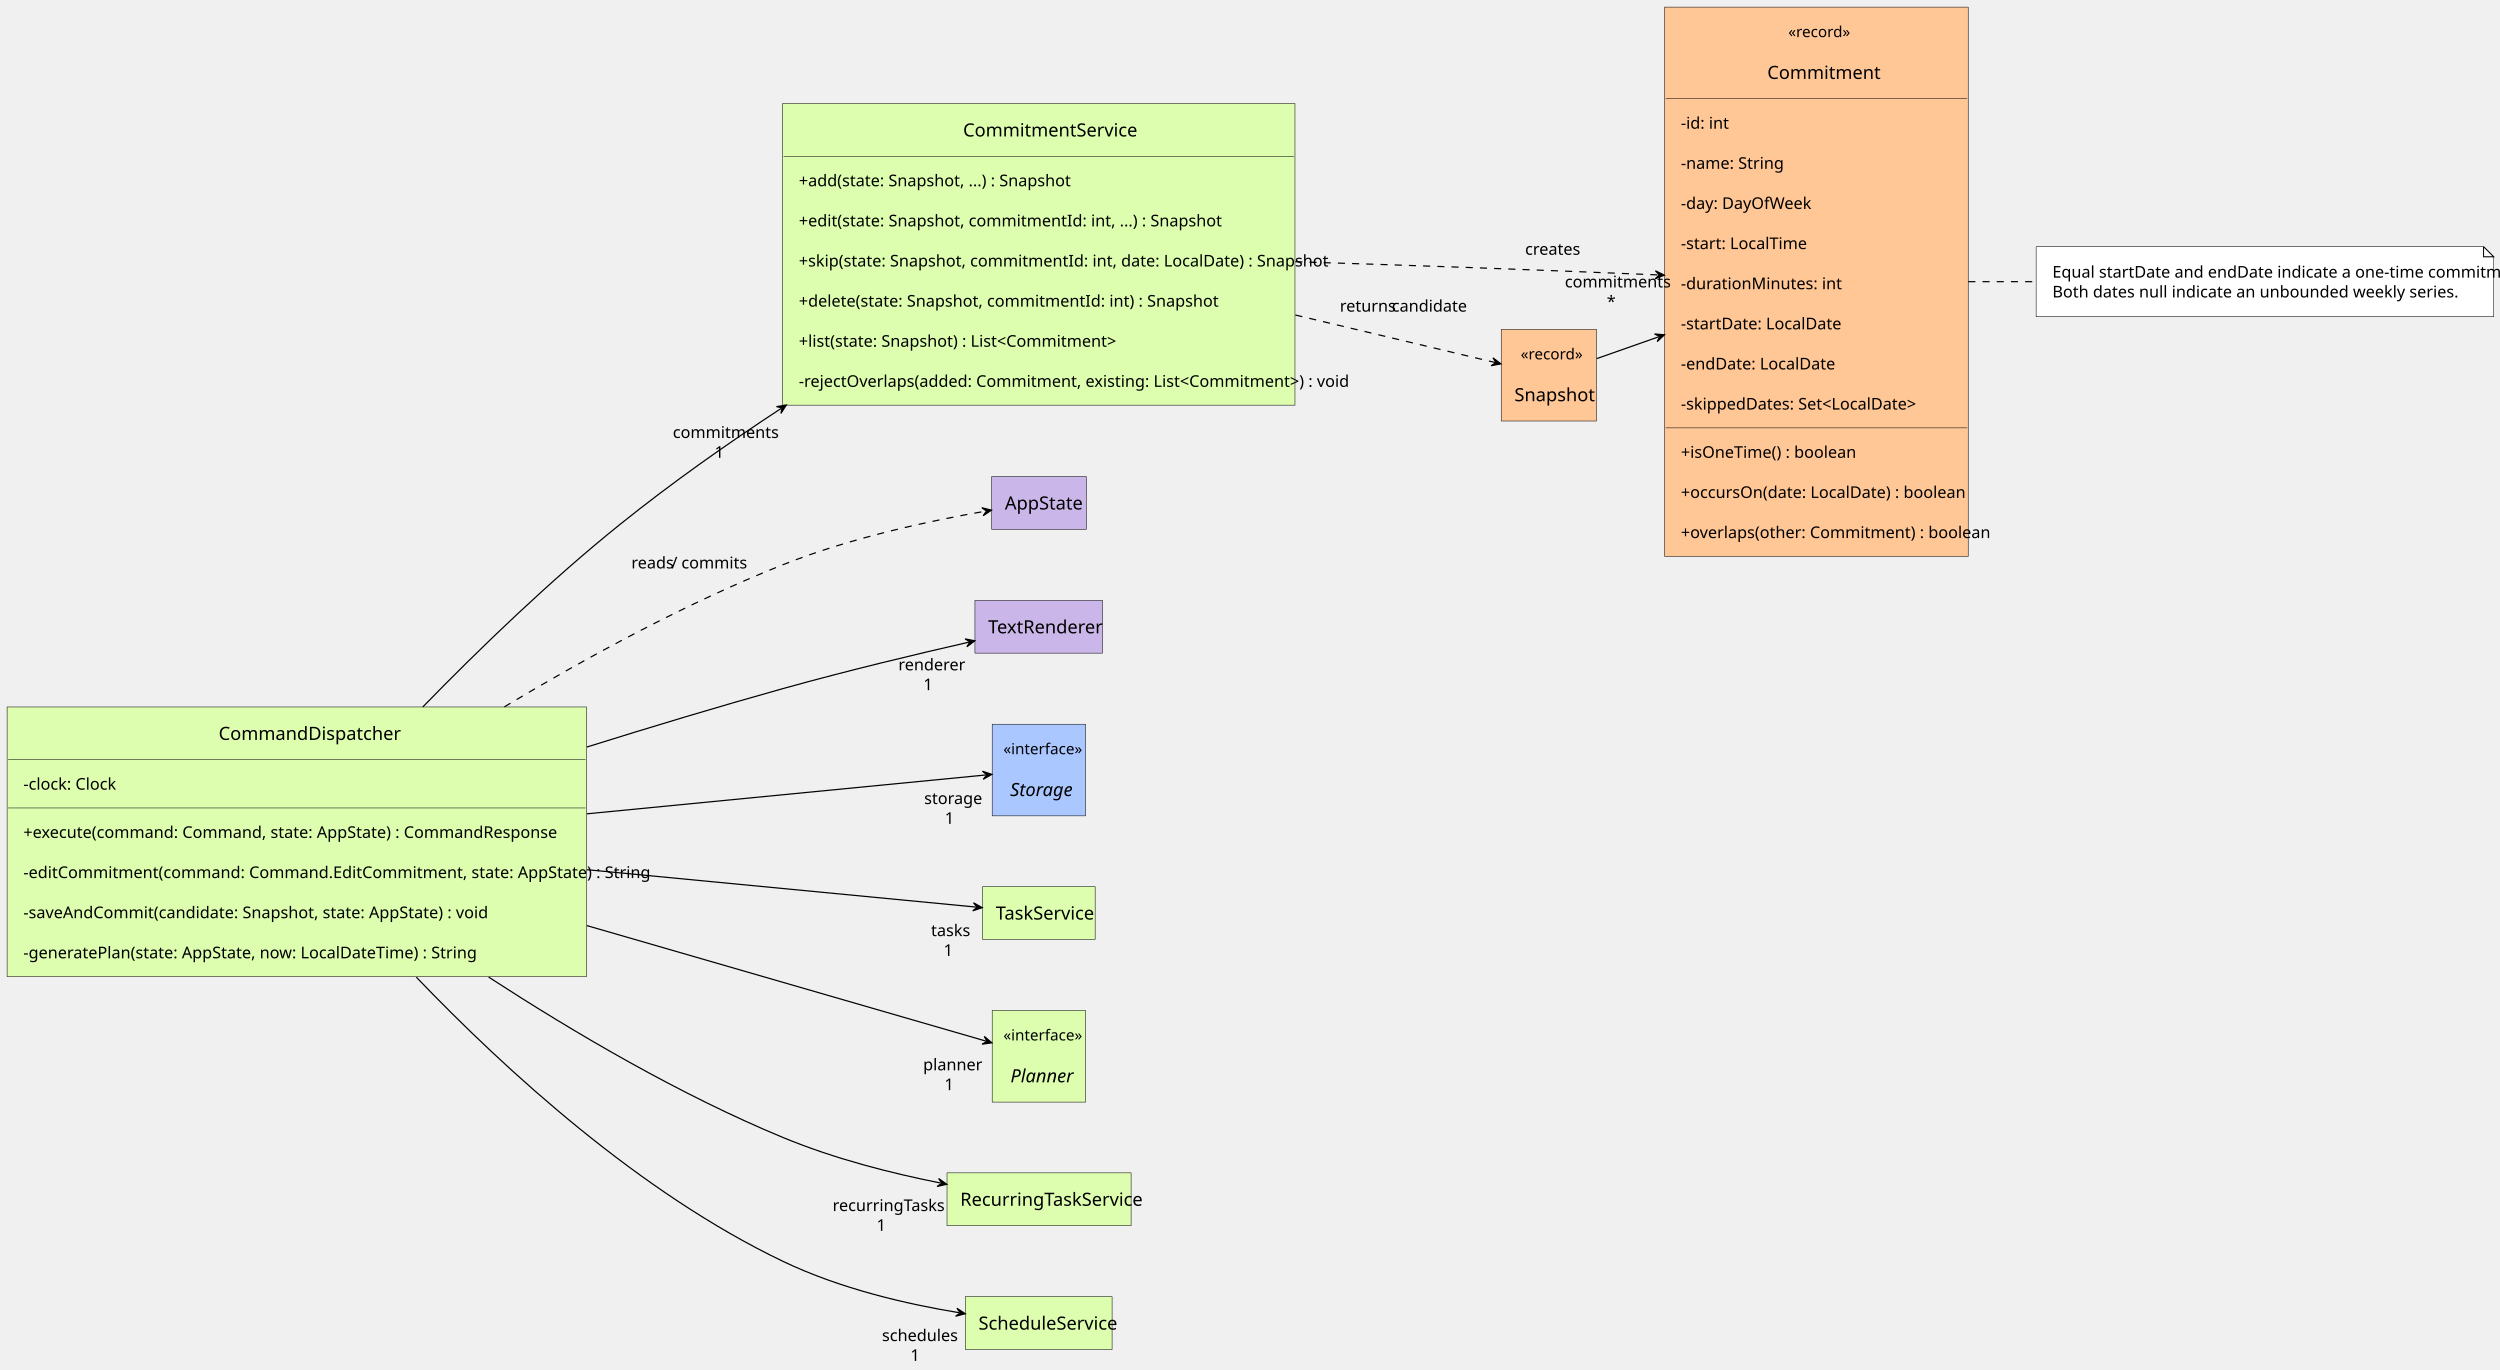
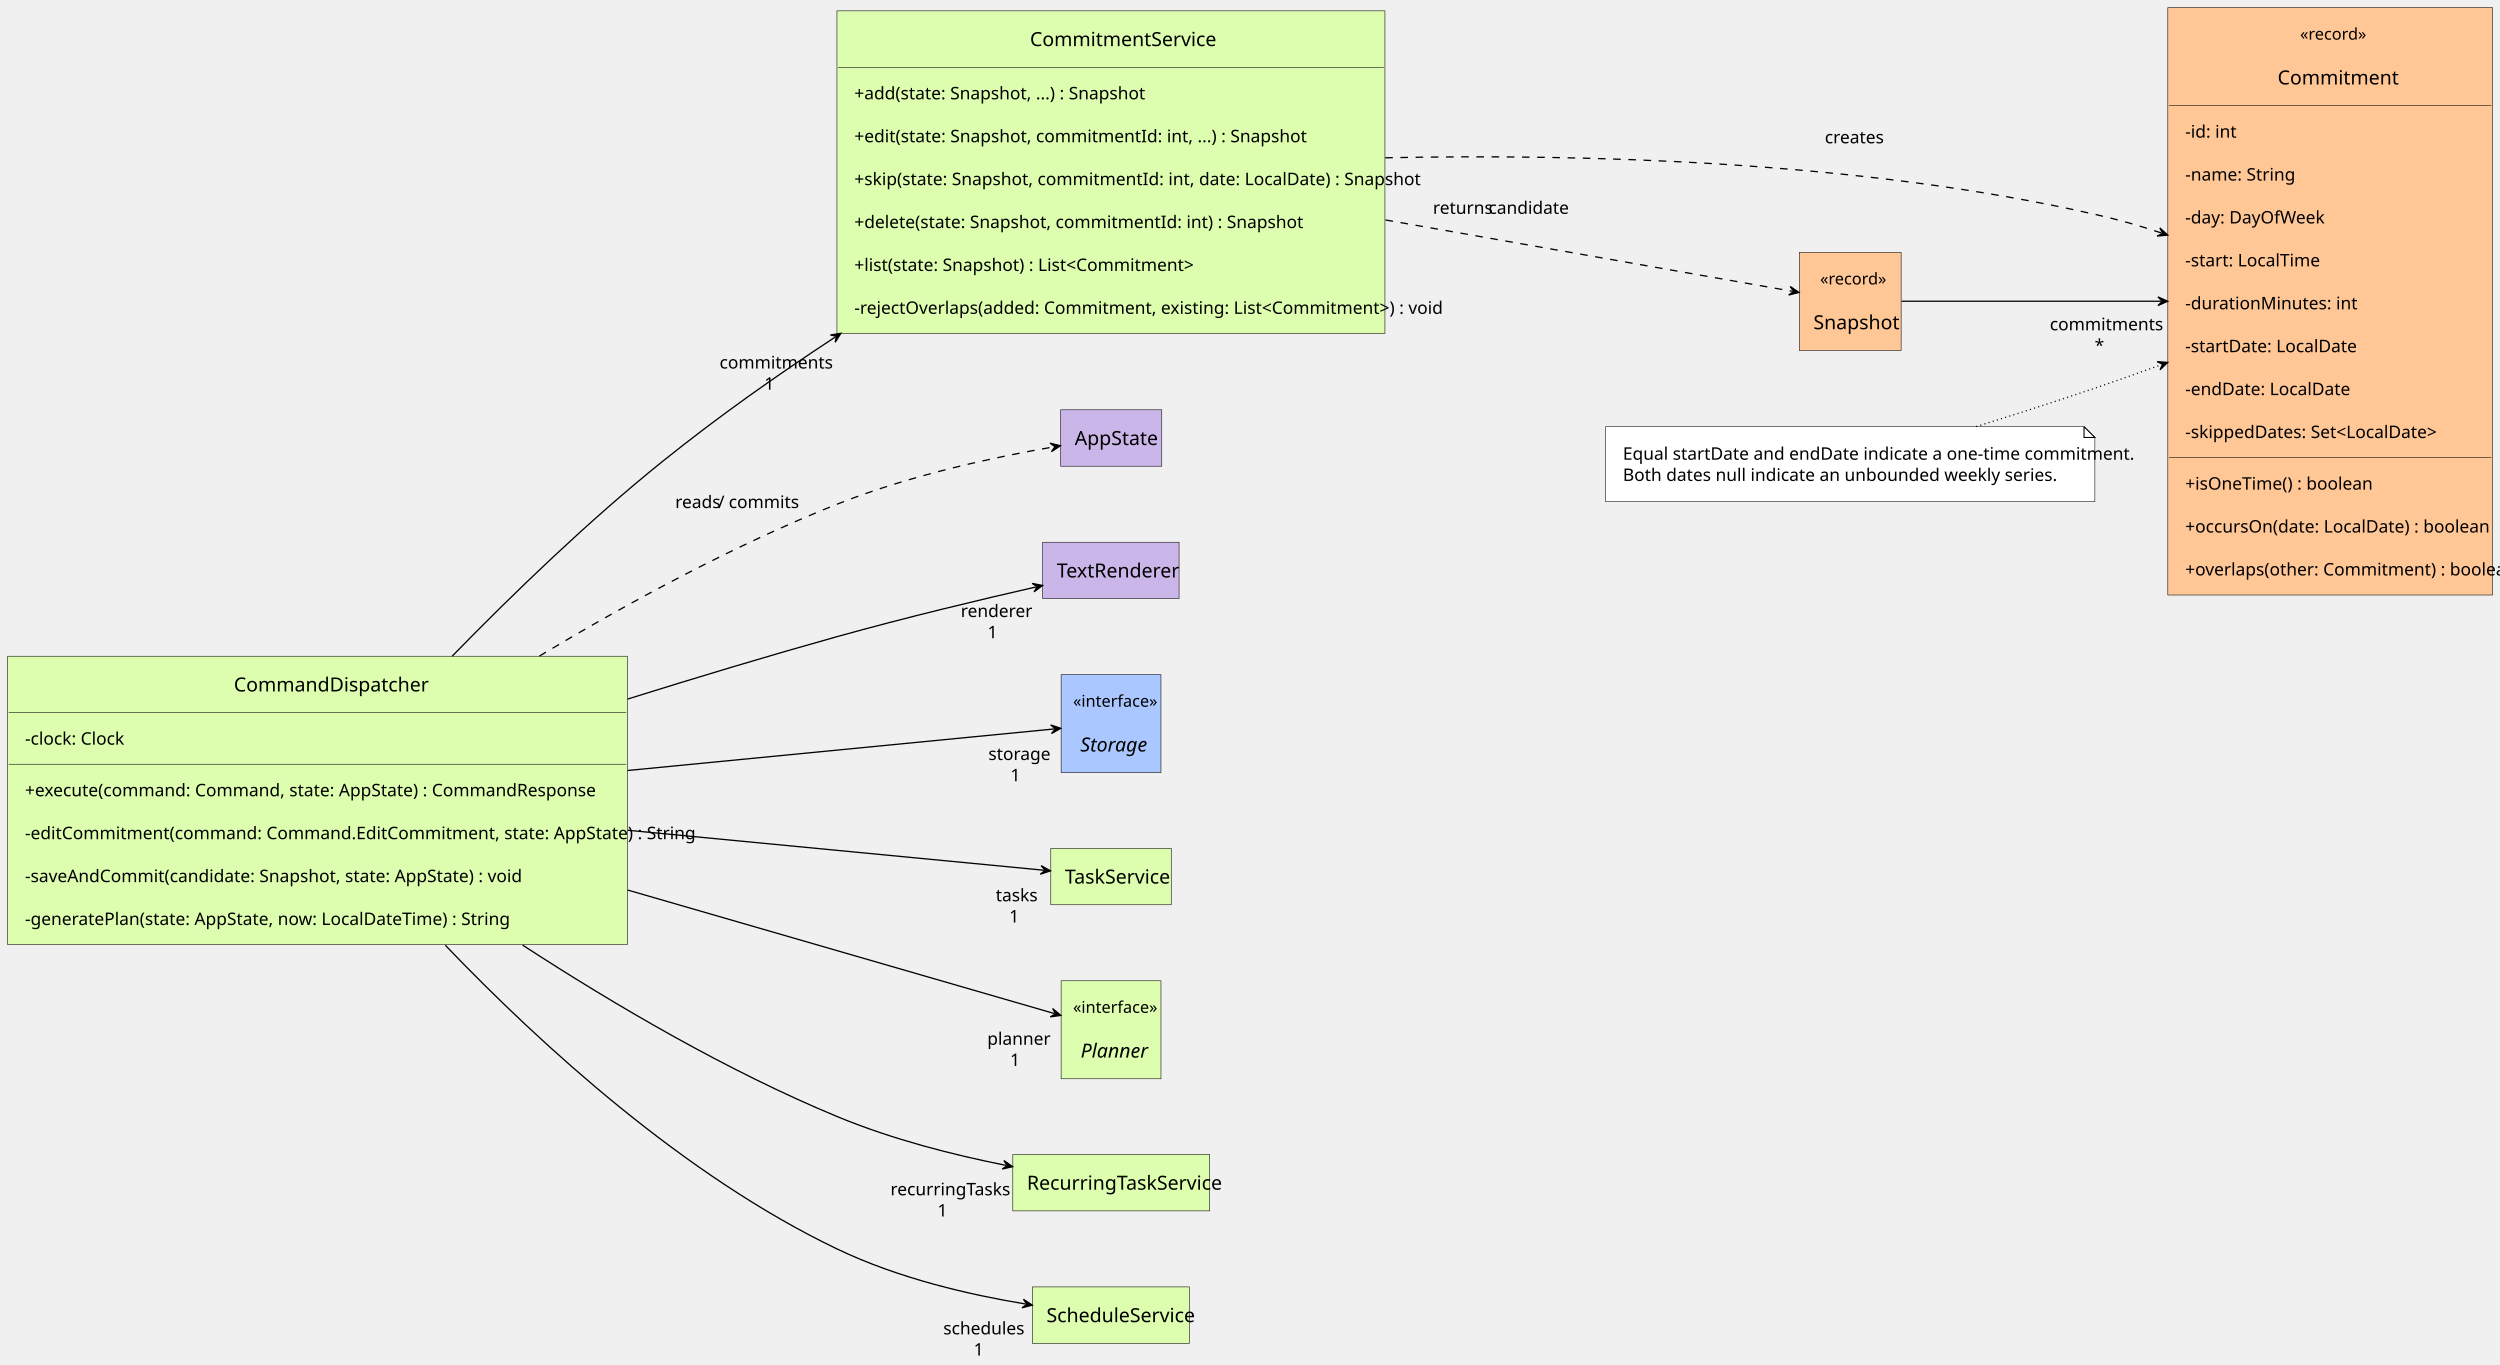
- <svg xmlns="http://www.w3.org/2000/svg" contentStyleType="text/css" data-diagram-type="CLASS" height="1349px" preserveAspectRatio="none" style="width:2463px;height:1349px;background:#FFFFFF;" version="1.1" viewBox="0 0 2463 1349" width="2463px" zoomAndPan="magnify">
+ <svg xmlns="http://www.w3.org/2000/svg" contentstyletype="text/css" data-diagram-type="CLASS" height="1257px" preserveAspectRatio="none" style="width:2303px;height:1257px;background:#FFFFFF;" version="1.1" viewBox="0 0 2303 1257" width="2303px" zoomAndPan="magnify">
  <defs />
  <g>
    <g class="entity" data-entity="CommandDispatcher" data-source-line="5" data-uid="ent0002" id="entity_CommandDispatcher">
-       <rect fill="#DDFDAF" height="265.629" style="stroke:#000000;stroke-width:0.5;" width="570.867" x="7" y="696.5" />
-       <text fill="#000000" font-family="Calibri" font-size="18" lengthAdjust="spacing" textLength="154.037" x="215.415" y="728.973">CommandDispatcher</text>
-       <line style="stroke:#000000;stroke-width:0.5;" x1="8" x2="576.867" y1="748.473" y2="748.473" />
-       <text fill="#000000" font-family="Calibri" font-size="16" lengthAdjust="spacing" textLength="80.391" x="23" y="778.004">-clock: Clock</text>
-       <line style="stroke:#000000;stroke-width:0.5;" x1="8" x2="576.867" y1="796.004" y2="796.004" />
-       <text fill="#000000" font-family="Calibri" font-size="16" lengthAdjust="spacing" textLength="457.938" x="23" y="825.535">+execute(command: Command, state: AppState) : CommandResponse</text>
-       <text fill="#000000" font-family="Calibri" font-size="16" lengthAdjust="spacing" textLength="538.867" x="23" y="865.066">-editCommitment(command: Command.EditCommitment, state: AppState) : String</text>
-       <text fill="#000000" font-family="Calibri" font-size="16" lengthAdjust="spacing" textLength="400.969" x="23" y="904.598">-saveAndCommit(candidate: Snapshot, state: AppState) : void</text>
-       <text fill="#000000" font-family="Calibri" font-size="16" lengthAdjust="spacing" textLength="390.805" x="23" y="944.129">-generatePlan(state: AppState, now: LocalDateTime) : String</text>
+       <rect fill="#DDFDAF" height="265.629" style="stroke:#000000;stroke-width:0.5;" width="570.867" x="7" y="604.5" />
+       <text fill="#000000" font-family="Calibri" font-size="18" lengthAdjust="spacing" textLength="154.037" x="215.415" y="636.973">CommandDispatcher</text>
+       <line style="stroke:#000000;stroke-width:0.5;" x1="8" x2="576.867" y1="656.473" y2="656.473" />
+       <text fill="#000000" font-family="Calibri" font-size="16" lengthAdjust="spacing" textLength="80.391" x="23" y="686.004">-clock: Clock</text>
+       <line style="stroke:#000000;stroke-width:0.5;" x1="8" x2="576.867" y1="704.004" y2="704.004" />
+       <text fill="#000000" font-family="Calibri" font-size="16" lengthAdjust="spacing" textLength="457.938" x="23" y="733.535">+execute(command: Command, state: AppState) : CommandResponse</text>
+       <text fill="#000000" font-family="Calibri" font-size="16" lengthAdjust="spacing" textLength="538.867" x="23" y="773.066">-editCommitment(command: Command.EditCommitment, state: AppState) : String</text>
+       <text fill="#000000" font-family="Calibri" font-size="16" lengthAdjust="spacing" textLength="400.969" x="23" y="812.598">-saveAndCommit(candidate: Snapshot, state: AppState) : void</text>
+       <text fill="#000000" font-family="Calibri" font-size="16" lengthAdjust="spacing" textLength="390.805" x="23" y="852.129">-generatePlan(state: AppState, now: LocalDateTime) : String</text>
    </g>
    <g class="entity" data-entity="CommitmentService" data-source-line="12" data-uid="ent0003" id="entity_CommitmentService">
-       <rect fill="#DDFDAF" height="297.16" style="stroke:#000000;stroke-width:0.5;" width="504.805" x="771" y="102" />
-       <text fill="#000000" font-family="Calibri" font-size="18" lengthAdjust="spacing" textLength="149.159" x="948.823" y="134.473">CommitmentService</text>
-       <line style="stroke:#000000;stroke-width:0.5;" x1="772" x2="1274.805" y1="153.973" y2="153.973" />
-       <text fill="#000000" font-family="Calibri" font-size="16" lengthAdjust="spacing" textLength="234.469" x="787" y="183.504">+add(state: Snapshot, ...) : Snapshot</text>
-       <text fill="#000000" font-family="Calibri" font-size="16" lengthAdjust="spacing" textLength="365.078" x="787" y="223.035">+edit(state: Snapshot, commitmentId: int, ...) : Snapshot</text>
-       <text fill="#000000" font-family="Calibri" font-size="16" lengthAdjust="spacing" textLength="454.555" x="787" y="262.566">+skip(state: Snapshot, commitmentId: int, date: LocalDate) : Snapshot</text>
-       <text fill="#000000" font-family="Calibri" font-size="16" lengthAdjust="spacing" textLength="361.273" x="787" y="302.098">+delete(state: Snapshot, commitmentId: int) : Snapshot</text>
-       <text fill="#000000" font-family="Calibri" font-size="16" lengthAdjust="spacing" textLength="272.961" x="787" y="341.629">+list(state: Snapshot) : List&lt;Commitment&gt;</text>
-       <text fill="#000000" font-family="Calibri" font-size="16" lengthAdjust="spacing" textLength="472.805" x="787" y="381.16">-rejectOverlaps(added: Commitment, existing: List&lt;Commitment&gt;) : void</text>
+       <rect fill="#DDFDAF" height="297.16" style="stroke:#000000;stroke-width:0.5;" width="504.805" x="771" y="10" />
+       <text fill="#000000" font-family="Calibri" font-size="18" lengthAdjust="spacing" textLength="149.159" x="948.823" y="42.473">CommitmentService</text>
+       <line style="stroke:#000000;stroke-width:0.5;" x1="772" x2="1274.805" y1="61.973" y2="61.973" />
+       <text fill="#000000" font-family="Calibri" font-size="16" lengthAdjust="spacing" textLength="234.469" x="787" y="91.504">+add(state: Snapshot, ...) : Snapshot</text>
+       <text fill="#000000" font-family="Calibri" font-size="16" lengthAdjust="spacing" textLength="365.078" x="787" y="131.035">+edit(state: Snapshot, commitmentId: int, ...) : Snapshot</text>
+       <text fill="#000000" font-family="Calibri" font-size="16" lengthAdjust="spacing" textLength="454.555" x="787" y="170.566">+skip(state: Snapshot, commitmentId: int, date: LocalDate) : Snapshot</text>
+       <text fill="#000000" font-family="Calibri" font-size="16" lengthAdjust="spacing" textLength="361.273" x="787" y="210.098">+delete(state: Snapshot, commitmentId: int) : Snapshot</text>
+       <text fill="#000000" font-family="Calibri" font-size="16" lengthAdjust="spacing" textLength="272.961" x="787" y="249.629">+list(state: Snapshot) : List&lt;Commitment&gt;</text>
+       <text fill="#000000" font-family="Calibri" font-size="16" lengthAdjust="spacing" textLength="472.805" x="787" y="289.16">-rejectOverlaps(added: Commitment, existing: List&lt;Commitment&gt;) : void</text>
    </g>
    <g class="entity" data-entity="Commitment" data-source-line="20" data-uid="ent0004" id="entity_Commitment">
-       <rect fill="#FFC696" height="541.127" style="stroke:#000000;stroke-width:0.5;" width="299.086" x="1640" y="7" />
-       <text fill="#000000" font-family="Calibri" font-size="15" lengthAdjust="spacing" textLength="55.422" x="1761.832" y="36.56">«record»</text>
-       <text fill="#000000" font-family="Calibri" font-size="18" lengthAdjust="spacing" textLength="96.829" x="1741.128" y="77.783">Commitment</text>
-       <line style="stroke:#000000;stroke-width:0.5;" x1="1641" x2="1938.086" y1="97.283" y2="97.283" />
-       <text fill="#000000" font-family="Calibri" font-size="16" lengthAdjust="spacing" textLength="42.312" x="1656" y="126.814">-id: int</text>
-       <text fill="#000000" font-family="Calibri" font-size="16" lengthAdjust="spacing" textLength="87.508" x="1656" y="166.346">-name: String</text>
-       <text fill="#000000" font-family="Calibri" font-size="16" lengthAdjust="spacing" textLength="113.766" x="1656" y="205.877">-day: DayOfWeek</text>
-       <text fill="#000000" font-family="Calibri" font-size="16" lengthAdjust="spacing" textLength="108.492" x="1656" y="245.408">-start: LocalTime</text>
-       <text fill="#000000" font-family="Calibri" font-size="16" lengthAdjust="spacing" textLength="139.906" x="1656" y="284.94">-durationMinutes: int</text>
-       <text fill="#000000" font-family="Calibri" font-size="16" lengthAdjust="spacing" textLength="137.938" x="1656" y="324.471">-startDate: LocalDate</text>
-       <text fill="#000000" font-family="Calibri" font-size="16" lengthAdjust="spacing" textLength="132.492" x="1656" y="364.002">-endDate: LocalDate</text>
-       <text fill="#000000" font-family="Calibri" font-size="16" lengthAdjust="spacing" textLength="200.969" x="1656" y="403.533">-skippedDates: Set&lt;LocalDate&gt;</text>
-       <line style="stroke:#000000;stroke-width:0.5;" x1="1641" x2="1938.086" y1="421.533" y2="421.533" />
-       <text fill="#000000" font-family="Calibri" font-size="16" lengthAdjust="spacing" textLength="151.273" x="1656" y="451.065">+isOneTime() : boolean</text>
-       <text fill="#000000" font-family="Calibri" font-size="16" lengthAdjust="spacing" textLength="244.766" x="1656" y="490.596">+occursOn(date: LocalDate) : boolean</text>
-       <text fill="#000000" font-family="Calibri" font-size="16" lengthAdjust="spacing" textLength="267.086" x="1656" y="530.127">+overlaps(other: Commitment) : boolean</text>
+       <rect fill="#FFC696" height="541.127" style="stroke:#000000;stroke-width:0.5;" width="299.086" x="1997" y="7" />
+       <text fill="#000000" font-family="Calibri" font-size="15" lengthAdjust="spacing" textLength="55.422" x="2118.832" y="36.56">«record»</text>
+       <text fill="#000000" font-family="Calibri" font-size="18" lengthAdjust="spacing" textLength="96.829" x="2098.128" y="77.783">Commitment</text>
+       <line style="stroke:#000000;stroke-width:0.5;" x1="1998" x2="2295.086" y1="97.283" y2="97.283" />
+       <text fill="#000000" font-family="Calibri" font-size="16" lengthAdjust="spacing" textLength="42.312" x="2013" y="126.814">-id: int</text>
+       <text fill="#000000" font-family="Calibri" font-size="16" lengthAdjust="spacing" textLength="87.508" x="2013" y="166.346">-name: String</text>
+       <text fill="#000000" font-family="Calibri" font-size="16" lengthAdjust="spacing" textLength="113.766" x="2013" y="205.877">-day: DayOfWeek</text>
+       <text fill="#000000" font-family="Calibri" font-size="16" lengthAdjust="spacing" textLength="108.492" x="2013" y="245.408">-start: LocalTime</text>
+       <text fill="#000000" font-family="Calibri" font-size="16" lengthAdjust="spacing" textLength="139.906" x="2013" y="284.94">-durationMinutes: int</text>
+       <text fill="#000000" font-family="Calibri" font-size="16" lengthAdjust="spacing" textLength="137.938" x="2013" y="324.471">-startDate: LocalDate</text>
+       <text fill="#000000" font-family="Calibri" font-size="16" lengthAdjust="spacing" textLength="132.492" x="2013" y="364.002">-endDate: LocalDate</text>
+       <text fill="#000000" font-family="Calibri" font-size="16" lengthAdjust="spacing" textLength="200.969" x="2013" y="403.533">-skippedDates: Set&lt;LocalDate&gt;</text>
+       <line style="stroke:#000000;stroke-width:0.5;" x1="1998" x2="2295.086" y1="421.533" y2="421.533" />
+       <text fill="#000000" font-family="Calibri" font-size="16" lengthAdjust="spacing" textLength="151.273" x="2013" y="451.065">+isOneTime() : boolean</text>
+       <text fill="#000000" font-family="Calibri" font-size="16" lengthAdjust="spacing" textLength="244.766" x="2013" y="490.596">+occursOn(date: LocalDate) : boolean</text>
+       <text fill="#000000" font-family="Calibri" font-size="16" lengthAdjust="spacing" textLength="267.086" x="2013" y="530.127">+overlaps(other: Commitment) : boolean</text>
    </g>
    <g class="entity" data-entity="AppState" data-source-line="33" data-uid="ent0005" id="entity_AppState">
-       <rect fill="#CAB6E8" height="51.973" style="stroke:#000000;stroke-width:0.5;" width="93.236" x="977" y="469.5" />
-       <text fill="#000000" font-family="Calibri" font-size="18" lengthAdjust="spacing" textLength="67.236" x="990" y="501.973">AppState</text>
+       <rect fill="#CAB6E8" height="51.973" style="stroke:#000000;stroke-width:0.5;" width="93.236" x="977" y="377.5" />
+       <text fill="#000000" font-family="Calibri" font-size="18" lengthAdjust="spacing" textLength="67.236" x="990" y="409.973">AppState</text>
    </g>
    <g class="entity" data-entity="TextRenderer" data-source-line="34" data-uid="ent0006" id="entity_TextRenderer">
-       <rect fill="#CAB6E8" height="51.973" style="stroke:#000000;stroke-width:0.5;" width="125.659" x="960.5" y="591.5" />
-       <text fill="#000000" font-family="Calibri" font-size="18" lengthAdjust="spacing" textLength="99.659" x="973.5" y="623.973">TextRenderer</text>
+       <rect fill="#CAB6E8" height="51.973" style="stroke:#000000;stroke-width:0.5;" width="125.659" x="960.5" y="499.5" />
+       <text fill="#000000" font-family="Calibri" font-size="18" lengthAdjust="spacing" textLength="99.659" x="973.5" y="531.973">TextRenderer</text>
    </g>
    <g class="entity" data-entity="Storage" data-source-line="35" data-uid="ent0007" id="entity_Storage">
-       <rect fill="#ABC7FF" height="90.283" style="stroke:#000000;stroke-width:0.5;" width="91.976" x="977.5" y="713.5" />
-       <text fill="#000000" font-family="Calibri" font-size="15" lengthAdjust="spacing" textLength="69.976" x="988.5" y="743.061">«interface»</text>
-       <text fill="#000000" font-family="Calibri" font-size="18" font-style="italic" lengthAdjust="spacing" textLength="56.681" x="995.148" y="784.283">Storage</text>
+       <rect fill="#ABC7FF" height="90.283" style="stroke:#000000;stroke-width:0.5;" width="91.976" x="977.5" y="621.5" />
+       <text fill="#000000" font-family="Calibri" font-size="15" lengthAdjust="spacing" textLength="69.976" x="988.5" y="651.061">«interface»</text>
+       <text fill="#000000" font-family="Calibri" font-size="18" font-style="italic" lengthAdjust="spacing" textLength="56.681" x="995.148" y="692.283">Storage</text>
    </g>
    <g class="entity" data-entity="Snapshot" data-source-line="36" data-uid="ent0008" id="entity_Snapshot">
-       <rect fill="#FFC696" height="90.283" style="stroke:#000000;stroke-width:0.5;" width="93.825" x="1479" y="324.5" />
-       <text fill="#000000" font-family="Calibri" font-size="15" lengthAdjust="spacing" textLength="55.422" x="1498.201" y="354.06">«record»</text>
-       <text fill="#000000" font-family="Calibri" font-size="18" lengthAdjust="spacing" textLength="67.825" x="1492" y="395.283">Snapshot</text>
+       <rect fill="#FFC696" height="90.283" style="stroke:#000000;stroke-width:0.5;" width="93.825" x="1657.5" y="232.5" />
+       <text fill="#000000" font-family="Calibri" font-size="15" lengthAdjust="spacing" textLength="55.422" x="1676.701" y="262.06">«record»</text>
+       <text fill="#000000" font-family="Calibri" font-size="18" lengthAdjust="spacing" textLength="67.825" x="1670.5" y="303.283">Snapshot</text>
    </g>
    <g class="entity" data-entity="TaskService" data-source-line="37" data-uid="ent0009" id="entity_TaskService">
-       <rect fill="#DDFDAF" height="51.973" style="stroke:#000000;stroke-width:0.5;" width="110.946" x="968" y="873.5" />
-       <text fill="#000000" font-family="Calibri" font-size="18" lengthAdjust="spacing" textLength="84.946" x="981" y="905.973">TaskService</text>
+       <rect fill="#DDFDAF" height="51.973" style="stroke:#000000;stroke-width:0.5;" width="110.946" x="968" y="781.5" />
+       <text fill="#000000" font-family="Calibri" font-size="18" lengthAdjust="spacing" textLength="84.946" x="981" y="813.973">TaskService</text>
    </g>
    <g class="entity" data-entity="Planner" data-source-line="38" data-uid="ent0010" id="entity_Planner">
-       <rect fill="#DDFDAF" height="90.283" style="stroke:#000000;stroke-width:0.5;" width="91.976" x="977.5" y="995.5" />
-       <text fill="#000000" font-family="Calibri" font-size="15" lengthAdjust="spacing" textLength="69.976" x="988.5" y="1025.061">«interface»</text>
-       <text fill="#000000" font-family="Calibri" font-size="18" font-style="italic" lengthAdjust="spacing" textLength="55.96" x="995.508" y="1066.283">Planner</text>
+       <rect fill="#DDFDAF" height="90.283" style="stroke:#000000;stroke-width:0.5;" width="91.976" x="977.5" y="903.5" />
+       <text fill="#000000" font-family="Calibri" font-size="15" lengthAdjust="spacing" textLength="69.976" x="988.5" y="933.061">«interface»</text>
+       <text fill="#000000" font-family="Calibri" font-size="18" font-style="italic" lengthAdjust="spacing" textLength="55.96" x="995.508" y="974.283">Planner</text>
    </g>
    <g class="entity" data-entity="RecurringTaskService" data-source-line="39" data-uid="ent0011" id="entity_RecurringTaskService">
-       <rect fill="#DDFDAF" height="51.973" style="stroke:#000000;stroke-width:0.5;" width="181.356" x="933" y="1155.5" />
-       <text fill="#000000" font-family="Calibri" font-size="18" lengthAdjust="spacing" textLength="155.356" x="946" y="1187.973">RecurringTaskService</text>
+       <rect fill="#DDFDAF" height="51.973" style="stroke:#000000;stroke-width:0.5;" width="181.356" x="933" y="1063.5" />
+       <text fill="#000000" font-family="Calibri" font-size="18" lengthAdjust="spacing" textLength="155.356" x="946" y="1095.973">RecurringTaskService</text>
    </g>
    <g class="entity" data-entity="ScheduleService" data-source-line="40" data-uid="ent0012" id="entity_ScheduleService">
-       <rect fill="#DDFDAF" height="51.973" style="stroke:#000000;stroke-width:0.5;" width="144.626" x="951" y="1277.5" />
-       <text fill="#000000" font-family="Calibri" font-size="18" lengthAdjust="spacing" textLength="118.626" x="964" y="1309.973">ScheduleService</text>
+       <rect fill="#DDFDAF" height="51.973" style="stroke:#000000;stroke-width:0.5;" width="144.626" x="951" y="1185.5" />
+       <text fill="#000000" font-family="Calibri" font-size="18" lengthAdjust="spacing" textLength="118.626" x="964" y="1217.973">ScheduleService</text>
    </g>
    <g class="entity" data-entity="CommitmentNote" data-source-line="55" data-uid="ent0024" id="entity_CommitmentNote">
-       <path d="M2006,243 L2006,312.062 L2456.797,312.062 L2456.797,253 L2446.797,243 L2006,243" fill="#FFFFFF" style="stroke:#000000;stroke-width:0.5;" />
-       <path d="M2446.797,243 L2446.797,253 L2456.797,253 L2446.797,243" fill="#FFFFFF" style="stroke:#000000;stroke-width:1;" />
-       <text fill="#000000" font-family="Calibri" font-size="16" lengthAdjust="spacing" textLength="409.797" x="2022" y="273.531">Equal startDate and endDate indicate a one-time commitment.</text>
-       <text fill="#000000" font-family="Calibri" font-size="16" lengthAdjust="spacing" textLength="346.523" x="2022" y="293.062">Both dates null indicate an unbounded weekly series.</text>
+       <path d="M1479,393 L1479,462.062 L1929.797,462.062 L1929.797,403 L1919.797,393 L1479,393" fill="#FFFFFF" style="stroke:#000000;stroke-width:0.5;" />
+       <path d="M1919.797,393 L1919.797,403 L1929.797,403 L1919.797,393" fill="#FFFFFF" style="stroke:#000000;stroke-width:1;" />
+       <text fill="#000000" font-family="Calibri" font-size="16" lengthAdjust="spacing" textLength="409.797" x="1495" y="423.531">Equal startDate and endDate indicate a one-time commitment.</text>
+       <text fill="#000000" font-family="Calibri" font-size="16" lengthAdjust="spacing" textLength="346.523" x="1495" y="443.062">Both dates null indicate an unbounded weekly series.</text>
    </g>
    <g class="link" data-entity-1="CommandDispatcher" data-entity-2="CommitmentService" data-source-line="42" data-uid="lnk13" id="link_CommandDispatcher_CommitmentService">
-       <path codeLine="42" d="M416.54,696.46 C473.22,638.33 542.92,571.11 611,516.5 C661.93,475.65 714.294,438.673 769.674,402.313" fill="none" id="CommandDispatcher-to-CommitmentService" style="stroke:#000000;stroke-width:1.2;" />
-       <polygon fill="#000000" points="774.69,399.02,764.971,400.616,770.51,401.764,769.362,407.303,774.69,399.02" style="stroke:#000000;stroke-width:1.2;" />
-       <text fill="#000000" font-family="Calibri" font-size="16" lengthAdjust="spacing" textLength="90.562" x="662.837" y="431.503">commitments</text>
-       <text fill="#000000" font-family="Calibri" font-size="16" lengthAdjust="spacing" textLength="8.109" x="704.064" y="451.034">1</text>
+       <path codeline="42" d="M416.54,604.46 C473.22,546.33 542.92,479.11 611,424.5 C661.93,383.65 714.294,346.673 769.674,310.313" fill="none" id="CommandDispatcher-to-CommitmentService" style="stroke:#000000;stroke-width:1.2;" />
+       <polygon fill="#000000" points="774.69,307.02,764.971,308.616,770.51,309.764,769.362,315.303,774.69,307.02" style="stroke:#000000;stroke-width:1.2;" />
+       <text fill="#000000" font-family="Calibri" font-size="16" lengthAdjust="spacing" textLength="90.562" x="662.837" y="339.503">commitments</text>
+       <text fill="#000000" font-family="Calibri" font-size="16" lengthAdjust="spacing" textLength="8.109" x="704.064" y="359.034">1</text>
    </g>
    <g class="link" data-entity-1="CommandDispatcher" data-entity-2="TaskService" data-source-line="43" data-uid="lnk14" id="link_CommandDispatcher_TaskService">
-       <path codeLine="43" d="M578.22,856.84 C722.82,870.73 879.067,885.726 961.707,893.666" fill="none" id="CommandDispatcher-to-TaskService" style="stroke:#000000;stroke-width:1.2;" />
-       <polygon fill="#000000" points="967.68,894.24,959.104,889.398,962.703,893.762,958.339,897.361,967.68,894.24" style="stroke:#000000;stroke-width:1.2;" />
-       <text fill="#000000" font-family="Calibri" font-size="16" lengthAdjust="spacing" textLength="32.812" x="917.287" y="922.276">tasks</text>
-       <text fill="#000000" font-family="Calibri" font-size="16" lengthAdjust="spacing" textLength="8.109" x="929.639" y="941.807">1</text>
+       <path codeline="43" d="M578.22,764.84 C722.82,778.73 879.067,793.726 961.707,801.666" fill="none" id="CommandDispatcher-to-TaskService" style="stroke:#000000;stroke-width:1.2;" />
+       <polygon fill="#000000" points="967.68,802.24,959.104,797.398,962.703,801.762,958.339,805.361,967.68,802.24" style="stroke:#000000;stroke-width:1.2;" />
+       <text fill="#000000" font-family="Calibri" font-size="16" lengthAdjust="spacing" textLength="32.812" x="917.287" y="830.276">tasks</text>
+       <text fill="#000000" font-family="Calibri" font-size="16" lengthAdjust="spacing" textLength="8.109" x="929.639" y="849.807">1</text>
    </g>
    <g class="link" data-entity-1="CommandDispatcher" data-entity-2="Storage" data-source-line="44" data-uid="lnk15" id="link_CommandDispatcher_Storage">
-       <path codeLine="44" d="M578.22,801.77 C728.62,787.12 892.088,771.202 971.248,763.492" fill="none" id="CommandDispatcher-to-Storage" style="stroke:#000000;stroke-width:1.2;" />
-       <polygon fill="#000000" points="977.22,762.91,967.875,759.801,972.244,763.395,968.65,767.764,977.22,762.91" style="stroke:#000000;stroke-width:1.2;" />
-       <text fill="#000000" font-family="Calibri" font-size="16" lengthAdjust="spacing" textLength="48.789" x="910.484" y="792.138">storage</text>
-       <text fill="#000000" font-family="Calibri" font-size="16" lengthAdjust="spacing" textLength="8.109" x="930.824" y="811.669">1</text>
+       <path codeline="44" d="M578.22,709.77 C728.62,695.12 892.088,679.202 971.248,671.492" fill="none" id="CommandDispatcher-to-Storage" style="stroke:#000000;stroke-width:1.2;" />
+       <polygon fill="#000000" points="977.22,670.91,967.875,667.801,972.244,671.395,968.65,675.764,977.22,670.91" style="stroke:#000000;stroke-width:1.2;" />
+       <text fill="#000000" font-family="Calibri" font-size="16" lengthAdjust="spacing" textLength="48.789" x="910.484" y="700.138">storage</text>
+       <text fill="#000000" font-family="Calibri" font-size="16" lengthAdjust="spacing" textLength="8.109" x="930.824" y="719.669">1</text>
    </g>
    <g class="link" data-entity-1="CommandDispatcher" data-entity-2="Planner" data-source-line="45" data-uid="lnk16" id="link_CommandDispatcher_Planner">
-       <path codeLine="45" d="M578.22,911.91 C728.62,955.44 892.297,1002.822 971.457,1025.732" fill="none" id="CommandDispatcher-to-Planner" style="stroke:#000000;stroke-width:1.2;" />
-       <polygon fill="#000000" points="977.22,1027.4,969.687,1021.056,972.417,1026.01,967.463,1028.74,977.22,1027.4" style="stroke:#000000;stroke-width:1.2;" />
-       <text fill="#000000" font-family="Calibri" font-size="16" lengthAdjust="spacing" textLength="50.094" x="909.479" y="1054.484">planner</text>
-       <text fill="#000000" font-family="Calibri" font-size="16" lengthAdjust="spacing" textLength="8.109" x="930.471" y="1074.015">1</text>
+       <path codeline="45" d="M578.22,819.91 C728.62,863.44 892.297,910.822 971.457,933.732" fill="none" id="CommandDispatcher-to-Planner" style="stroke:#000000;stroke-width:1.2;" />
+       <polygon fill="#000000" points="977.22,935.4,969.687,929.056,972.417,934.01,967.463,936.74,977.22,935.4" style="stroke:#000000;stroke-width:1.2;" />
+       <text fill="#000000" font-family="Calibri" font-size="16" lengthAdjust="spacing" textLength="50.094" x="909.479" y="962.484">planner</text>
+       <text fill="#000000" font-family="Calibri" font-size="16" lengthAdjust="spacing" textLength="8.109" x="930.471" y="982.015">1</text>
    </g>
    <g class="link" data-entity-1="CommandDispatcher" data-entity-2="ScheduleService" data-source-line="46" data-uid="lnk17" id="link_CommandDispatcher_ScheduleService">
-       <path codeLine="46" d="M410.2,962.75 C499.53,1055.97 630.88,1175.39 771,1242.5 C828.34,1269.96 893.211,1284.719 945.061,1293.309" fill="none" id="CommandDispatcher-to-ScheduleService" style="stroke:#000000;stroke-width:1.2;" />
-       <polygon fill="#000000" points="950.98,1294.29,942.755,1288.873,946.047,1293.473,941.447,1296.765,950.98,1294.29" style="stroke:#000000;stroke-width:1.2;" />
-       <text fill="#000000" font-family="Calibri" font-size="16" lengthAdjust="spacing" textLength="64.094" x="868.944" y="1321.251">schedules</text>
-       <text fill="#000000" font-family="Calibri" font-size="16" lengthAdjust="spacing" textLength="8.109" x="896.936" y="1340.782">1</text>
+       <path codeline="46" d="M410.2,870.75 C499.53,963.97 630.88,1083.39 771,1150.5 C828.34,1177.96 893.211,1192.719 945.061,1201.309" fill="none" id="CommandDispatcher-to-ScheduleService" style="stroke:#000000;stroke-width:1.2;" />
+       <polygon fill="#000000" points="950.98,1202.29,942.755,1196.873,946.047,1201.473,941.447,1204.765,950.98,1202.29" style="stroke:#000000;stroke-width:1.2;" />
+       <text fill="#000000" font-family="Calibri" font-size="16" lengthAdjust="spacing" textLength="64.094" x="868.944" y="1229.251">schedules</text>
+       <text fill="#000000" font-family="Calibri" font-size="16" lengthAdjust="spacing" textLength="8.109" x="896.936" y="1248.782">1</text>
    </g>
    <g class="link" data-entity-1="CommandDispatcher" data-entity-2="TextRenderer" data-source-line="47" data-uid="lnk18" id="link_CommandDispatcher_TextRenderer">
-       <path codeLine="47" d="M578.18,735.97 C641.42,716.18 708.29,696 771,678.5 C835.16,660.6 903.5,644.305 954.59,632.645" fill="none" id="CommandDispatcher-to-TextRenderer" style="stroke:#000000;stroke-width:1.2;" />
-       <polygon fill="#000000" points="960.44,631.31,950.776,629.413,955.565,632.423,952.556,637.212,960.44,631.31" style="stroke:#000000;stroke-width:1.2;" />
-       <text fill="#000000" font-family="Calibri" font-size="16" lengthAdjust="spacing" textLength="57.43" x="885.062" y="660.432">renderer</text>
-       <text fill="#000000" font-family="Calibri" font-size="16" lengthAdjust="spacing" textLength="8.109" x="909.722" y="679.963">1</text>
+       <path codeline="47" d="M578.18,643.97 C641.42,624.18 708.29,604 771,586.5 C835.16,568.6 903.5,552.305 954.59,540.645" fill="none" id="CommandDispatcher-to-TextRenderer" style="stroke:#000000;stroke-width:1.2;" />
+       <polygon fill="#000000" points="960.44,539.31,950.776,537.413,955.565,540.423,952.556,545.212,960.44,539.31" style="stroke:#000000;stroke-width:1.2;" />
+       <text fill="#000000" font-family="Calibri" font-size="16" lengthAdjust="spacing" textLength="57.43" x="885.062" y="568.432">renderer</text>
+       <text fill="#000000" font-family="Calibri" font-size="16" lengthAdjust="spacing" textLength="8.109" x="909.722" y="587.963">1</text>
    </g>
    <g class="link" data-entity-1="CommandDispatcher" data-entity-2="RecurringTaskService" data-source-line="48" data-uid="lnk19" id="link_CommandDispatcher_RecurringTaskService">
-       <path codeLine="48" d="M481.43,962.65 C566.59,1018 670.54,1078.9 771,1120.5 C822.78,1141.95 877.936,1155.806 926.916,1165.576" fill="none" id="CommandDispatcher-to-RecurringTaskService" style="stroke:#000000;stroke-width:1.2;" />
-       <polygon fill="#000000" points="932.8,1166.75,924.756,1161.067,927.897,1165.772,923.191,1168.912,932.8,1166.75" style="stroke:#000000;stroke-width:1.2;" />
-       <text fill="#000000" font-family="Calibri" font-size="16" lengthAdjust="spacing" textLength="94.727" x="820.272" y="1193.137">recurringTasks</text>
-       <text fill="#000000" font-family="Calibri" font-size="16" lengthAdjust="spacing" textLength="8.109" x="863.58" y="1212.668">1</text>
+       <path codeline="48" d="M481.43,870.65 C566.59,926 670.54,986.9 771,1028.5 C822.78,1049.95 877.936,1063.806 926.916,1073.576" fill="none" id="CommandDispatcher-to-RecurringTaskService" style="stroke:#000000;stroke-width:1.2;" />
+       <polygon fill="#000000" points="932.8,1074.75,924.756,1069.067,927.897,1073.772,923.191,1076.912,932.8,1074.75" style="stroke:#000000;stroke-width:1.2;" />
+       <text fill="#000000" font-family="Calibri" font-size="16" lengthAdjust="spacing" textLength="94.727" x="820.272" y="1101.137">recurringTasks</text>
+       <text fill="#000000" font-family="Calibri" font-size="16" lengthAdjust="spacing" textLength="8.109" x="863.58" y="1120.668">1</text>
    </g>
    <g class="link" data-entity-1="CommandDispatcher" data-entity-2="AppState" data-source-line="49" data-uid="lnk20" id="link_CommandDispatcher_AppState">
-       <path codeLine="49" d="M496.91,696.35 C579.38,646.91 677.17,593.83 771,556.5 C840.3,528.93 919.558,512.492 970.888,503.622" fill="none" id="CommandDispatcher-to-AppState" style="stroke:#000000;stroke-width:1.2;stroke-dasharray:7,7;" />
-       <polygon fill="#000000" points="976.8,502.6,967.25,500.191,971.873,503.451,968.613,508.074,976.8,502.6" style="stroke:#000000;stroke-width:1.2;" />
-       <text fill="#000000" font-family="Calibri" font-size="16" lengthAdjust="spacing" textLength="35.867" x="622" y="560.031">reads</text>
-       <text fill="#000000" font-family="Calibri" font-size="16" lengthAdjust="spacing" textLength="3.617" x="657.867" y="560.031"> </text>
-       <text fill="#000000" font-family="Calibri" font-size="16" lengthAdjust="spacing" textLength="6.18" x="661.484" y="560.031">/</text>
-       <text fill="#000000" font-family="Calibri" font-size="16" lengthAdjust="spacing" textLength="3.617" x="667.664" y="560.031"> </text>
-       <text fill="#000000" font-family="Calibri" font-size="16" lengthAdjust="spacing" textLength="56.055" x="671.281" y="560.031">commits</text>
+       <path codeline="49" d="M496.91,604.35 C579.38,554.91 677.17,501.83 771,464.5 C840.3,436.93 919.558,420.492 970.888,411.622" fill="none" id="CommandDispatcher-to-AppState" style="stroke:#000000;stroke-width:1.2;stroke-dasharray:7,7;" />
+       <polygon fill="#000000" points="976.8,410.6,967.25,408.191,971.873,411.451,968.613,416.074,976.8,410.6" style="stroke:#000000;stroke-width:1.2;" />
+       <text fill="#000000" font-family="Calibri" font-size="16" lengthAdjust="spacing" textLength="35.867" x="622" y="468.031">reads</text>
+       <text fill="#000000" font-family="Calibri" font-size="16" lengthAdjust="spacing" textLength="3.617" x="657.867" y="468.031"> </text>
+       <text fill="#000000" font-family="Calibri" font-size="16" lengthAdjust="spacing" textLength="6.18" x="661.484" y="468.031">/</text>
+       <text fill="#000000" font-family="Calibri" font-size="16" lengthAdjust="spacing" textLength="3.617" x="667.664" y="468.031"> </text>
+       <text fill="#000000" font-family="Calibri" font-size="16" lengthAdjust="spacing" textLength="56.055" x="671.281" y="468.031">commits</text>
    </g>
    <g class="link" data-entity-1="CommitmentService" data-entity-2="Snapshot" data-source-line="50" data-uid="lnk21" id="link_CommitmentService_Snapshot">
-       <path codeLine="50" d="M1276.22,310.35 C1353.87,328.81 1425.493,345.842 1472.863,357.102" fill="none" id="CommitmentService-to-Snapshot" style="stroke:#000000;stroke-width:1.2;stroke-dasharray:7,7;" />
-       <polygon fill="#000000" points="1478.7,358.49,1470.869,352.517,1473.835,357.334,1469.019,360.3,1478.7,358.49" style="stroke:#000000;stroke-width:1.2;" />
-       <text fill="#000000" font-family="Calibri" font-size="16" lengthAdjust="spacing" textLength="47.547" x="1320" y="307.031">returns</text>
-       <text fill="#000000" font-family="Calibri" font-size="16" lengthAdjust="spacing" textLength="3.617" x="1367.547" y="307.031"> </text>
-       <text fill="#000000" font-family="Calibri" font-size="16" lengthAdjust="spacing" textLength="64.305" x="1371.164" y="307.031">candidate</text>
+       <path codeline="50" d="M1276.37,202.64 C1417.15,227.32 1573.59,254.734 1651.37,268.364" fill="none" id="CommitmentService-to-Snapshot" style="stroke:#000000;stroke-width:1.2;stroke-dasharray:7,7;" />
+       <polygon fill="#000000" points="1657.28,269.4,1649.105,263.907,1652.355,268.537,1647.725,271.786,1657.28,269.4" style="stroke:#000000;stroke-width:1.2;" />
+       <text fill="#000000" font-family="Calibri" font-size="16" lengthAdjust="spacing" textLength="47.547" x="1320" y="197.031">returns</text>
+       <text fill="#000000" font-family="Calibri" font-size="16" lengthAdjust="spacing" textLength="3.617" x="1367.547" y="197.031"> </text>
+       <text fill="#000000" font-family="Calibri" font-size="16" lengthAdjust="spacing" textLength="64.305" x="1371.164" y="197.031">candidate</text>
    </g>
    <g class="link" data-entity-1="CommitmentService" data-entity-2="Commitment" data-source-line="51" data-uid="lnk22" id="link_CommitmentService_Commitment">
-       <path codeLine="51" d="M1276.09,257.85 C1332.03,259.6 1391.03,261.53 1446,263.5 C1509.49,265.78 1573.585,268.34 1633.735,270.85" fill="none" id="CommitmentService-to-Commitment" style="stroke:#000000;stroke-width:1.2;stroke-dasharray:7,7;" />
-       <polygon fill="#000000" points="1639.73,271.1,1630.905,266.728,1634.734,270.892,1630.571,274.721,1639.73,271.1" style="stroke:#000000;stroke-width:1.2;" />
-       <text fill="#000000" font-family="Calibri" font-size="16" lengthAdjust="spacing" textLength="47.547" x="1502.5" y="251.031">creates</text>
+       <path codeline="51" d="M1276.06,145.36 C1459.57,141.54 1713.06,148.29 1930,197.5 C1951.99,202.49 1969.078,207.271 1991.228,214.661" fill="none" id="CommitmentService-to-Commitment" style="stroke:#000000;stroke-width:1.2;stroke-dasharray:7,7;" />
+       <polygon fill="#000000" points="1996.92,216.56,1989.649,209.917,1992.177,214.978,1987.117,217.506,1996.92,216.56" style="stroke:#000000;stroke-width:1.2;" />
+       <text fill="#000000" font-family="Calibri" font-size="16" lengthAdjust="spacing" textLength="47.547" x="1681" y="132.031">creates</text>
    </g>
    <g class="link" data-entity-1="Snapshot" data-entity-2="Commitment" data-source-line="52" data-uid="lnk23" id="link_Snapshot_Commitment">
-       <path codeLine="52" d="M1573.15,353.27 C1592.28,346.53 1609.989,340.3 1634.199,331.79" fill="none" id="Snapshot-to-Commitment" style="stroke:#000000;stroke-width:1.2;" />
-       <polygon fill="#000000" points="1639.86,329.8,1630.043,329.011,1635.143,331.458,1632.696,336.558,1639.86,329.8" style="stroke:#000000;stroke-width:1.2;" />
-       <text fill="#000000" font-family="Calibri" font-size="16" lengthAdjust="spacing" textLength="90.562" x="1541.674" y="283.195">commitments</text>
-       <text fill="#000000" font-family="Calibri" font-size="16" lengthAdjust="spacing" textLength="7.969" x="1582.971" y="302.726">*</text>
+       <path codeline="52" d="M1751.76,277.5 C1809.56,277.5 1905.31,277.5 1990.9,277.5" fill="none" id="Snapshot-to-Commitment" style="stroke:#000000;stroke-width:1.2;" />
+       <polygon fill="#000000" points="1996.9,277.5,1987.9,273.5,1991.9,277.5,1987.9,281.5,1996.9,277.5" style="stroke:#000000;stroke-width:1.2;" />
+       <text fill="#000000" font-family="Calibri" font-size="16" lengthAdjust="spacing" textLength="90.562" x="1888.278" y="304.274">commitments</text>
+       <text fill="#000000" font-family="Calibri" font-size="16" lengthAdjust="spacing" textLength="7.969" x="1929.575" y="323.806">*</text>
    </g>
-     <g class="link" data-entity-1="Commitment" data-entity-2="CommitmentNote" data-source-line="58" data-uid="lnk25" id="link_Commitment_CommitmentNote">
-       <path codeLine="58" d="M1939.16,277.5 C1960.73,277.5 1983.33,277.5 2005.99,277.5" fill="none" id="Commitment-CommitmentNote" style="stroke:#000000;stroke-width:1.2;stroke-dasharray:7,7;" />
+     <g class="link" data-entity-1="CommitmentNote" data-entity-2="Commitment" data-source-line="58" data-uid="lnk25" id="link_CommitmentNote_Commitment">
+       <path codeline="58" d="M1820.38,392.97 C1855.67,382.02 1894.55,369.6 1930,357.5 C1951.72,350.09 1968.911,344.021 1991.262,335.891" fill="none" id="CommitmentNote-to-Commitment" style="stroke:#000000;stroke-width:1.2;stroke-dasharray:1,3;" />
+       <polygon fill="#000000" points="1996.9,333.84,1987.075,333.158,1992.201,335.549,1989.81,340.676,1996.9,333.84" style="stroke:#000000;stroke-width:1.2;" />
    </g>
  </g>
</svg>
